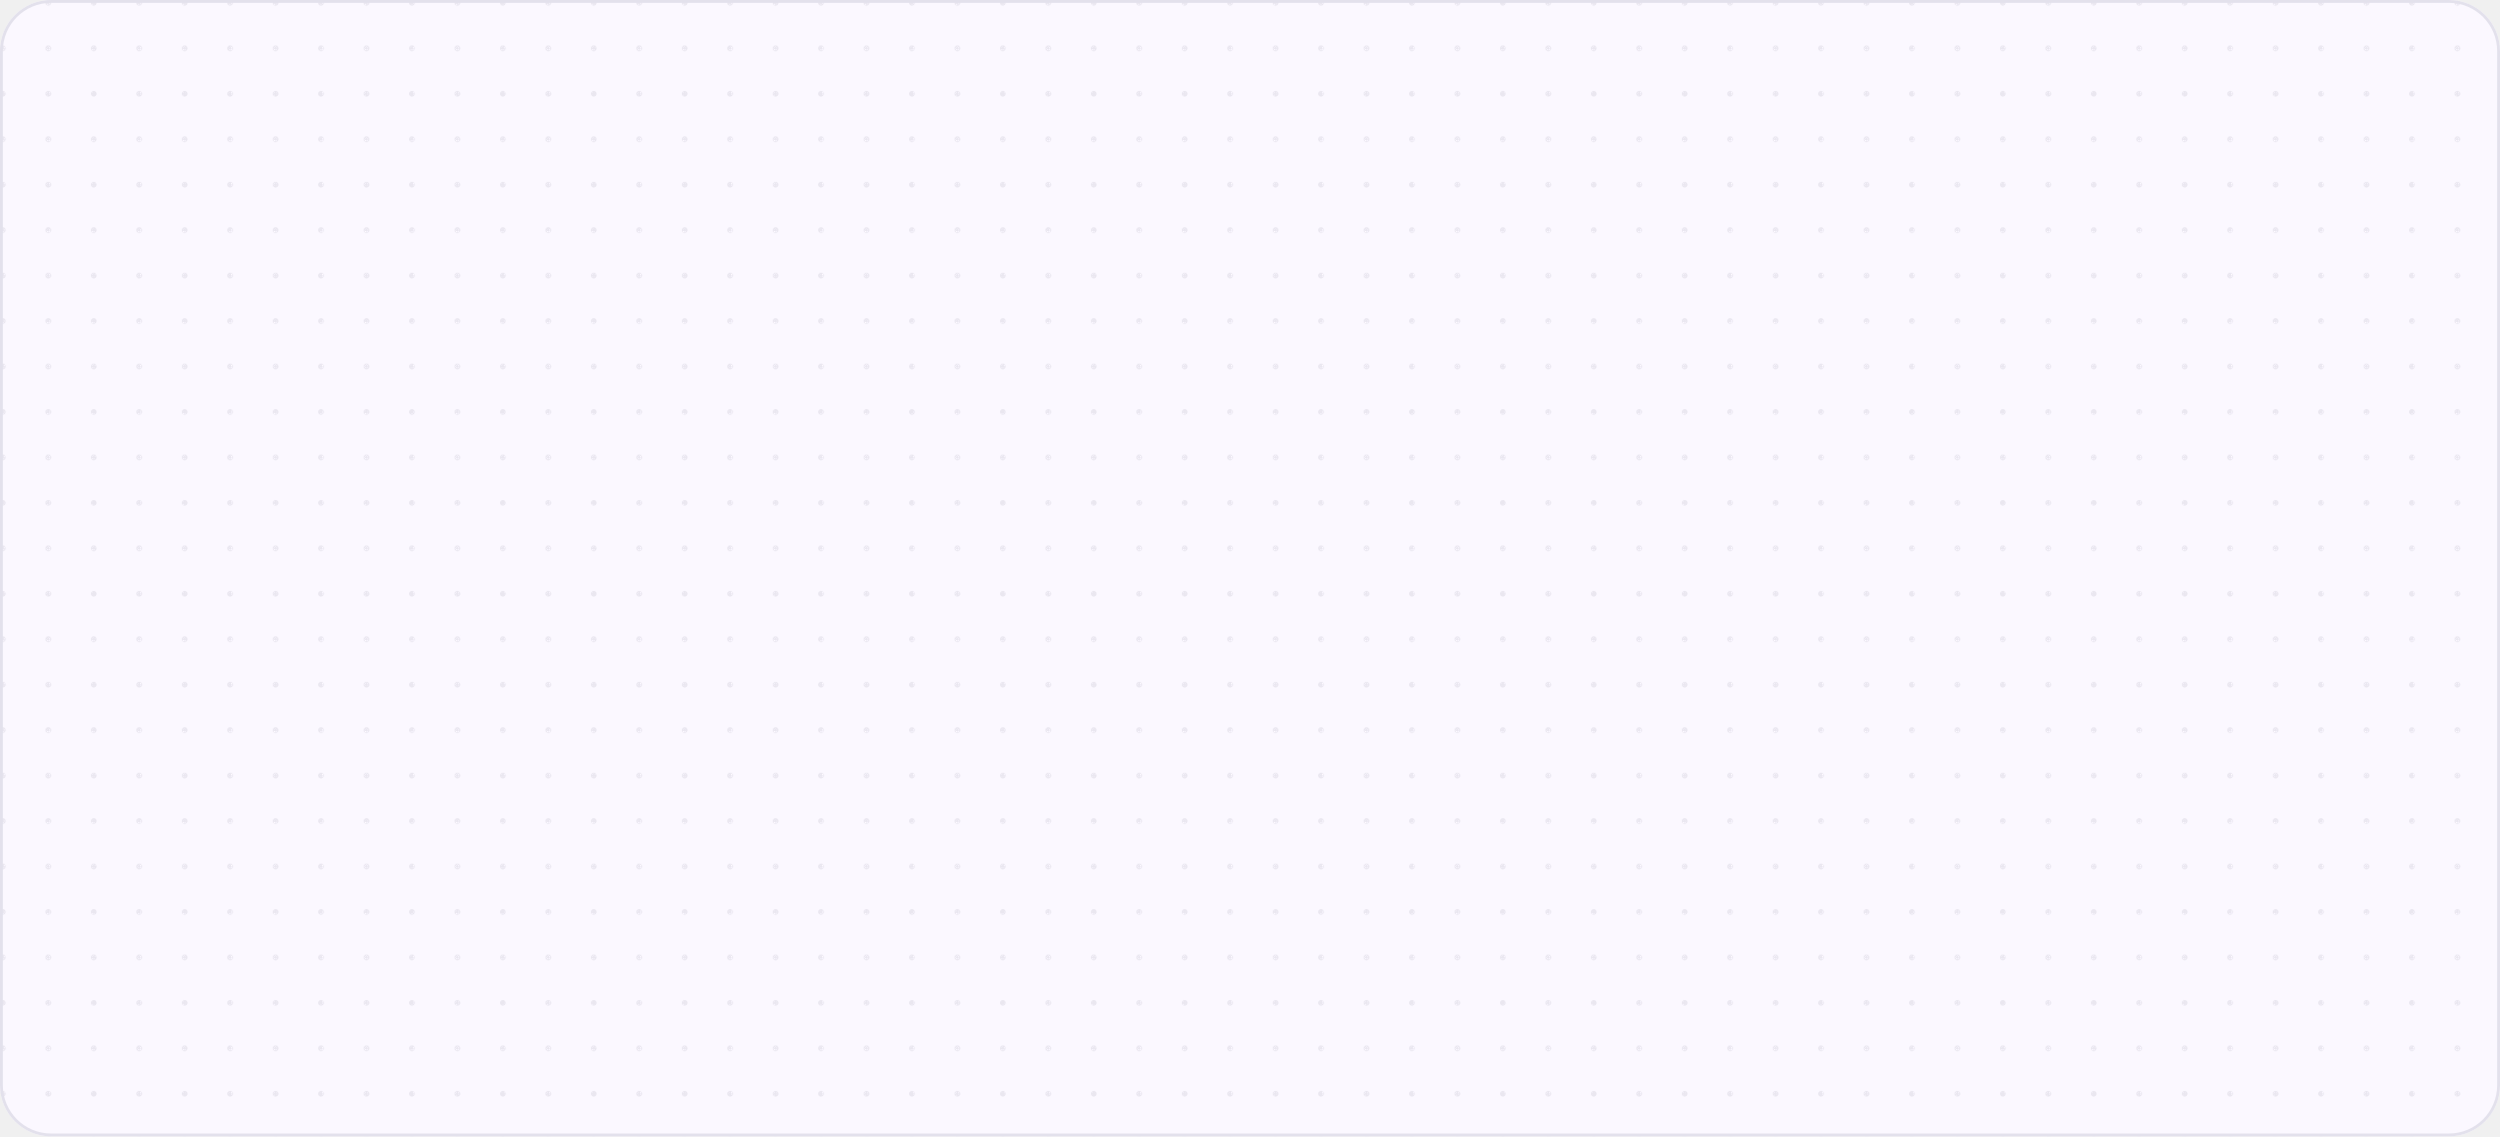
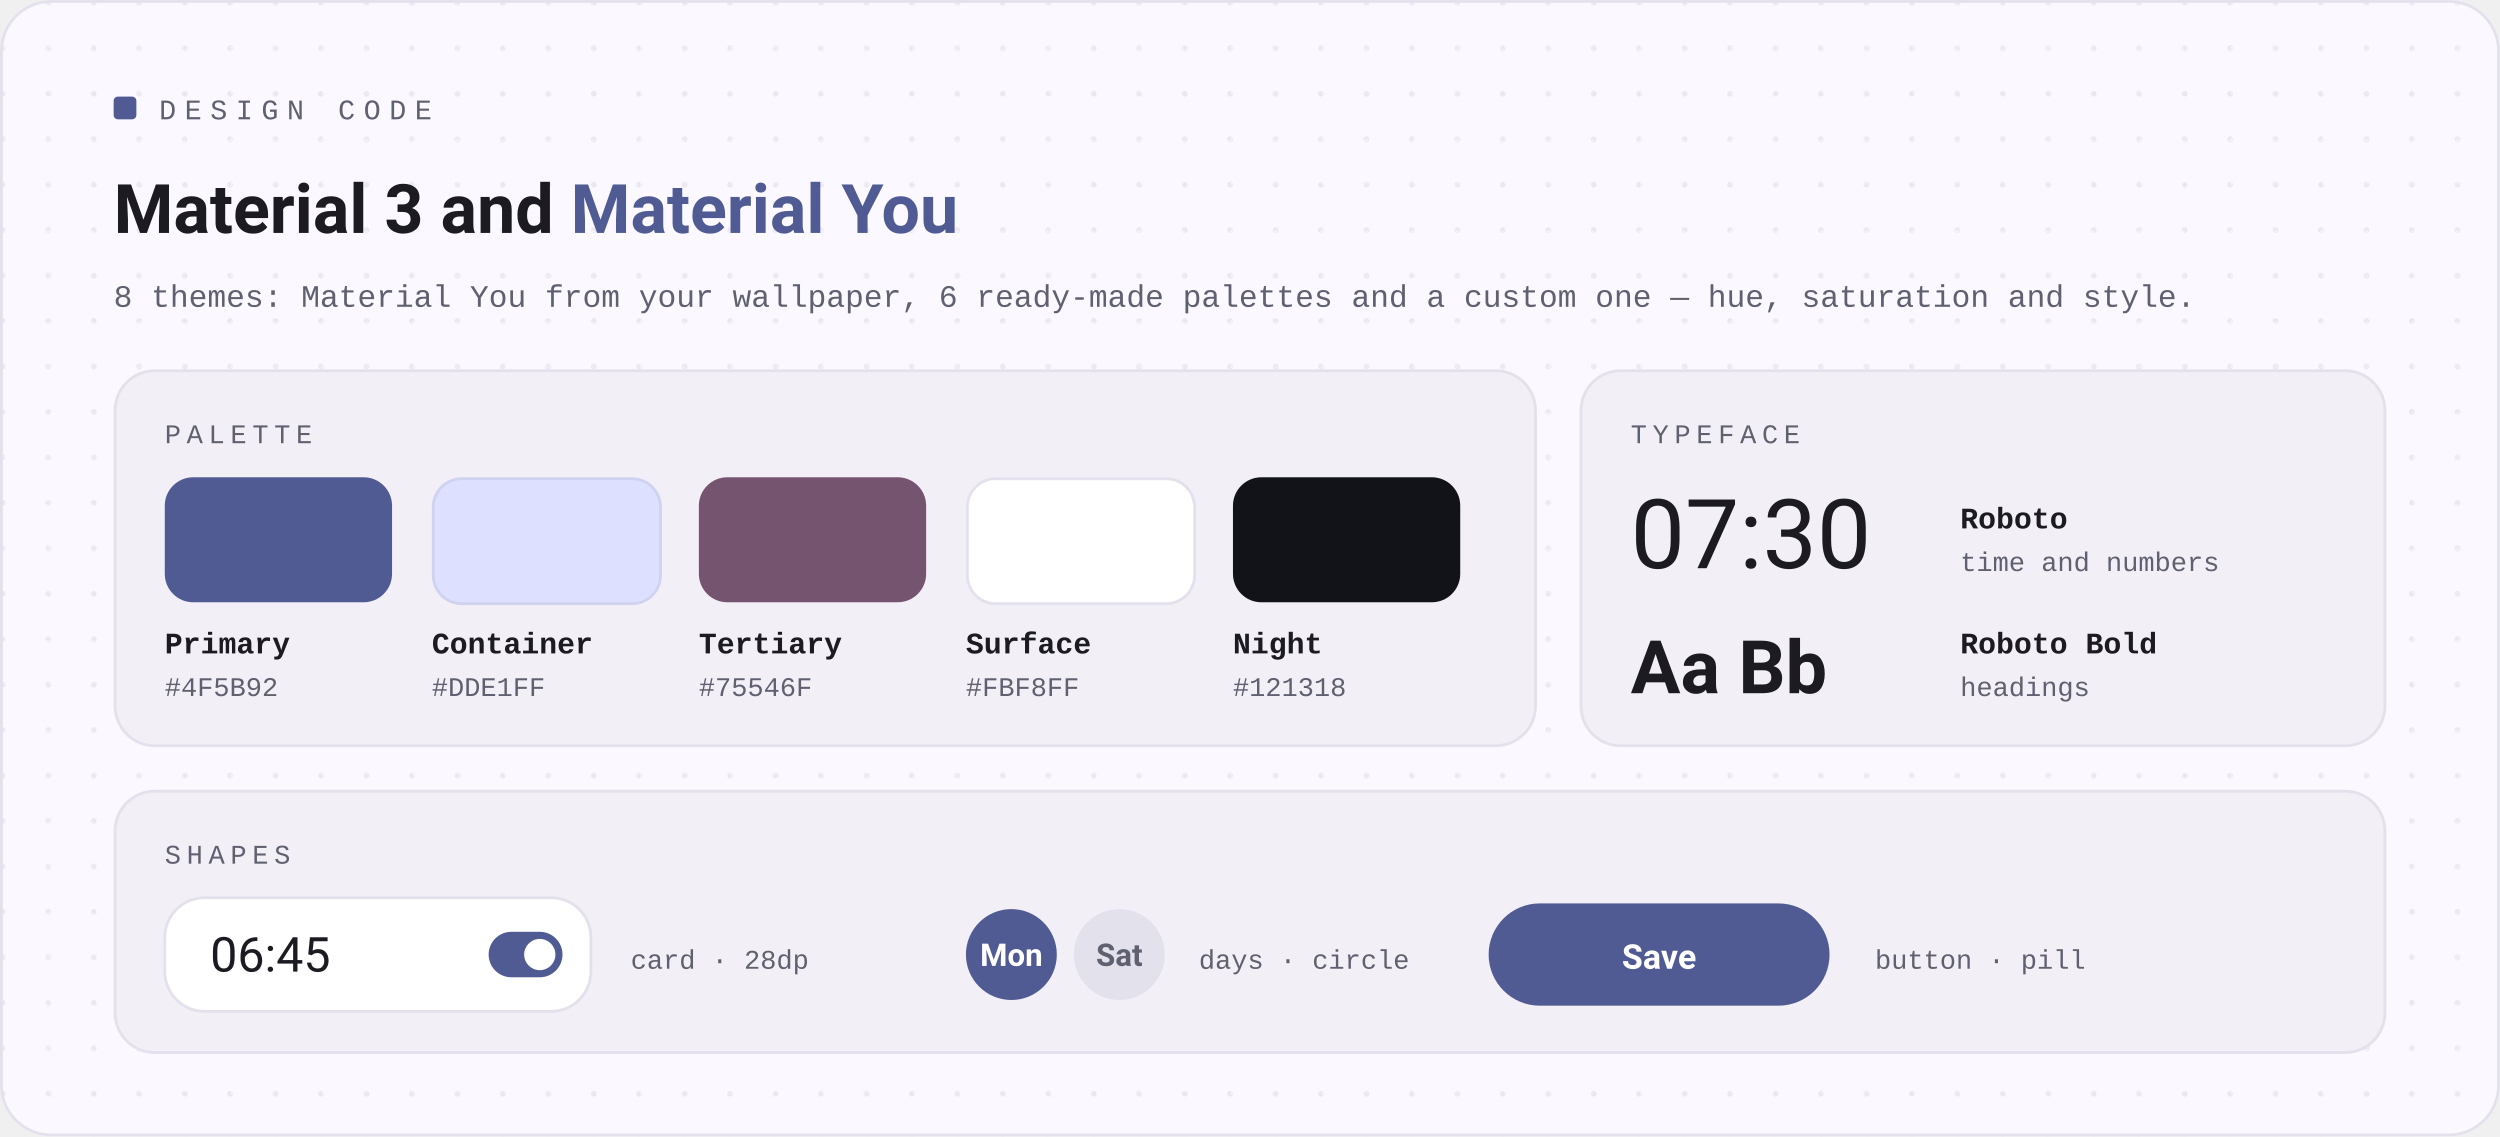
<svg xmlns="http://www.w3.org/2000/svg" width="880" height="400" viewBox="0 0 880 400" role="img" aria-label="DESIGN CODE — Material 3 and Material You">
  <style>
.m{font-family:"JetBrains Mono",SFMono-Regular,Consolas,"Liberation Mono",Menlo,monospace}
.s{font-family:"Google Sans",Roboto,"Segoe UI",Helvetica,Arial,sans-serif}
- .f{opacity:0;animation:in .7s ease-out forwards}
+ .f{animation:in .7s ease-out both}
.d1{animation-delay:.1s}.d2{animation-delay:.25s}.d3{animation-delay:.4s}
@keyframes in{from{opacity:0;transform:translateY(6px)}to{opacity:1;transform:none}}
.card{fill:#F3EFF7;stroke:#E3E1EC}
.lbl{font-size:9.5px;fill:#5F6070;letter-spacing:2px}
.nm{font-size:10.5px;font-weight:700;fill:#1B1B21}
.hx{font-size:9.5px;fill:#5F6070}
</style>
  <defs>
    <pattern id="dots" width="16" height="16" patternUnits="userSpaceOnUse">
      <circle cx="1" cy="1" r="1" fill="#EAE7F0" />
    </pattern>
  </defs>
  <rect width="880" height="400" rx="18" fill="#FBF8FF" />
  <rect width="880" height="400" rx="18" fill="url(#dots)" />
  <rect x=".5" y=".5" width="879" height="399" rx="17.5" fill="none" stroke="#E3E1EC" />
  <g class="f d1">
    <rect x="40" y="34" width="8" height="8" rx="1.5" fill="#4F5B92" />
    <text x="56" y="42" class="m" font-size="10" fill="#5F6070" letter-spacing="3">DESIGN CODE</text>
    <text x="40" y="82" class="s" font-size="24" font-weight="700" fill="#1B1B21">Material 3 and <tspan fill="#4F5B92">Material You</tspan>
    </text>
    <text x="40" y="108" class="m" font-size="11" fill="#5F6070">8 themes: Material You from your wallpaper, 6 ready-made palettes and a custom one — hue, saturation and style.</text>
  </g>
  <g class="f d2">
    <rect x="40.5" y="130.5" width="500" height="132" rx="14" class="card" />
    <text x="58" y="156" class="m lbl">PALETTE</text>
    <rect x="58" y="168" width="80" height="44" rx="10" fill="#4F5B92" />
    <text x="58" y="230" class="m nm">Primary</text>
    <text x="58" y="245" class="m hx">#4F5B92</text>
    <rect x="152.5" y="168.5" width="80" height="44" rx="10" fill="#DDE1FF" stroke="#CFD3F0" />
    <text x="152" y="230" class="m nm">Container</text>
    <text x="152" y="245" class="m hx">#DDE1FF</text>
    <rect x="246" y="168" width="80" height="44" rx="10" fill="#75546F" />
    <text x="246" y="230" class="m nm">Tertiary</text>
    <text x="246" y="245" class="m hx">#75546F</text>
    <rect x="340.5" y="168.5" width="80" height="44" rx="10" fill="#FFFFFF" stroke="#E3E1EC" />
    <text x="340" y="230" class="m nm">Surface</text>
    <text x="340" y="245" class="m hx">#FBF8FF</text>
    <rect x="434" y="168" width="80" height="44" rx="10" fill="#121318" />
    <text x="434" y="230" class="m nm">Night</text>
    <text x="434" y="245" class="m hx">#121318</text>
  </g>
  <g class="f d2">
    <rect x="556.5" y="130.5" width="283" height="132" rx="14" class="card" />
    <text x="574" y="156" class="m lbl">TYPEFACE</text>
    <text x="574" y="200" class="s" font-size="34" fill="#1B1B21">07:30</text>
    <text x="690" y="186" class="m nm">Roboto</text>
    <text x="690" y="201" class="m hx">time and numbers</text>
    <text x="574" y="244" class="s" font-size="26" font-weight="700" fill="#1B1B21">Aa Bb</text>
    <text x="690" y="230" class="m nm">Roboto Bold</text>
    <text x="690" y="245" class="m hx">headings</text>
  </g>
  <g class="f d3">
    <rect x="40.5" y="278.5" width="799" height="92" rx="14" class="card" />
    <text x="58" y="304" class="m lbl">SHAPES</text>
    <rect x="58" y="316" width="150" height="40" rx="14" fill="#FFFFFF" stroke="#E3E1EC" />
    <text x="74" y="342" class="s" font-size="17" fill="#1B1B21">06:45</text>
    <rect x="172" y="328" width="26" height="16" rx="8" fill="#4F5B92" />
    <circle cx="190" cy="336" r="5.5" fill="#fff" />
    <text x="222" y="341" class="m hx">card · 28dp</text>
    <circle cx="356" cy="336" r="16" fill="#4F5B92" />
    <text x="356" y="340" class="s" font-size="11" font-weight="700" fill="#fff" text-anchor="middle">Mon</text>
    <circle cx="394" cy="336" r="16" fill="#E3E1EC" />
    <text x="394" y="340" class="s" font-size="11" font-weight="700" fill="#5F6070" text-anchor="middle">Sat</text>
    <text x="422" y="341" class="m hx">days · circle</text>
    <rect x="524" y="318" width="120" height="36" rx="18" fill="#4F5B92" />
    <text x="584" y="341" class="s" font-size="12" font-weight="700" fill="#fff" text-anchor="middle">Save</text>
    <text x="660" y="341" class="m hx">button · pill</text>
  </g>
</svg>
